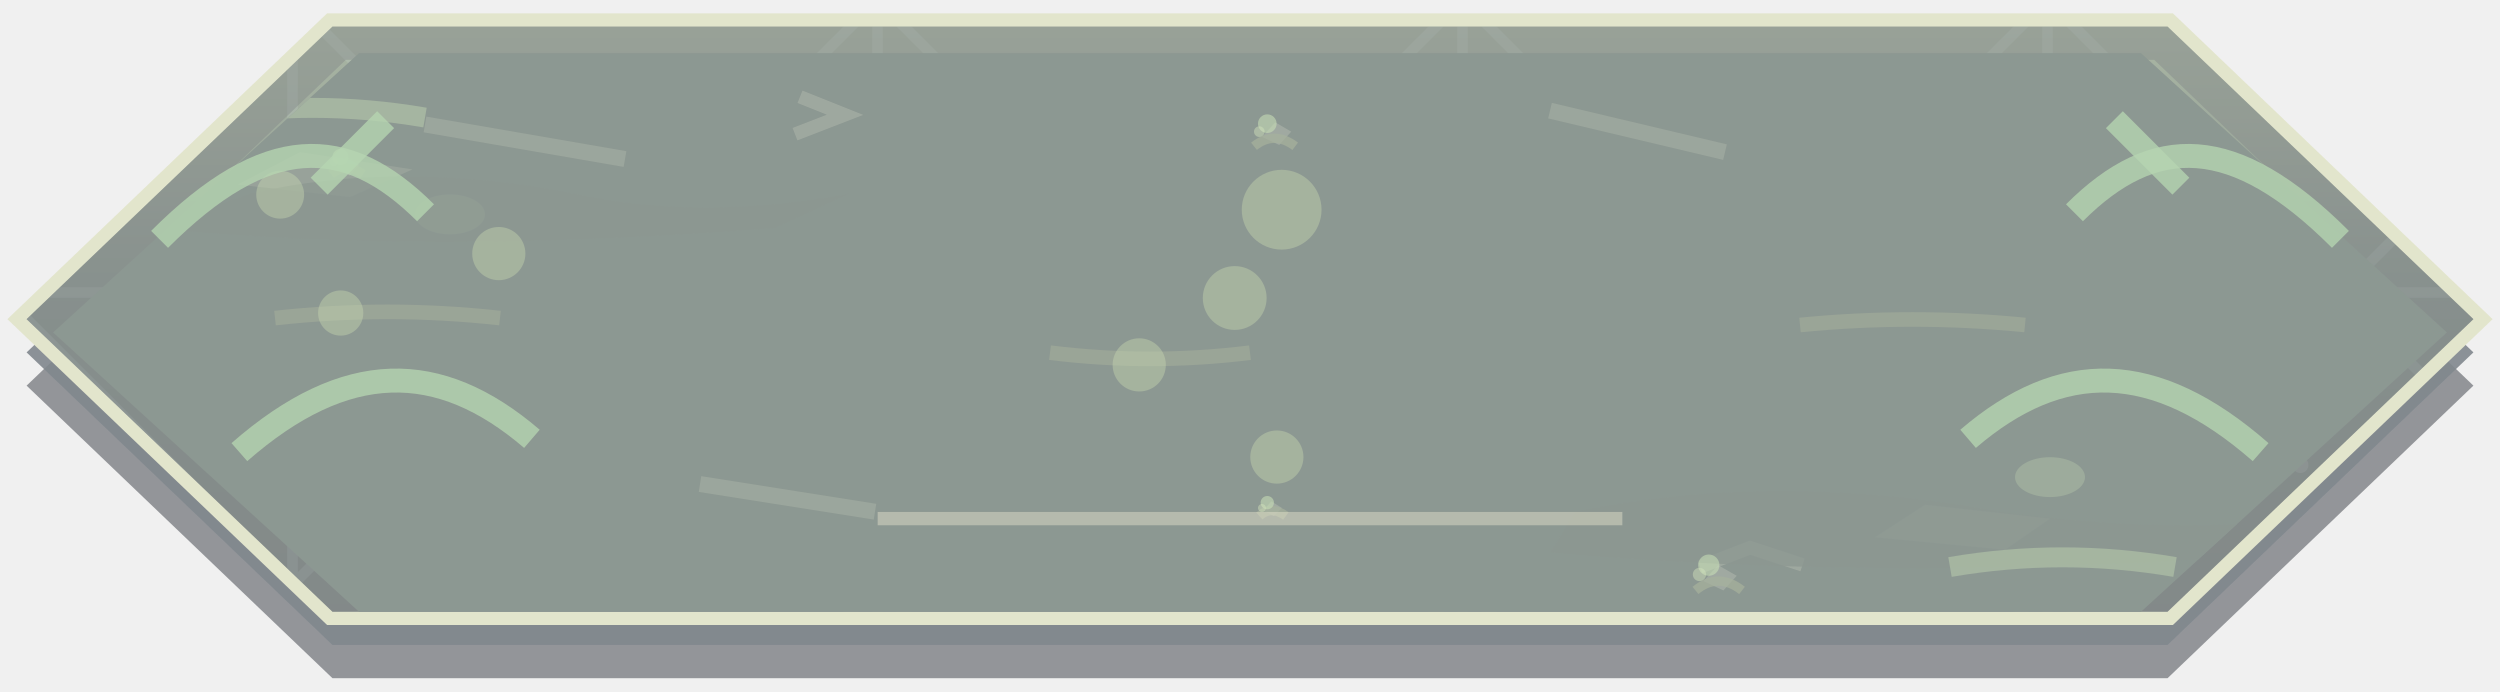
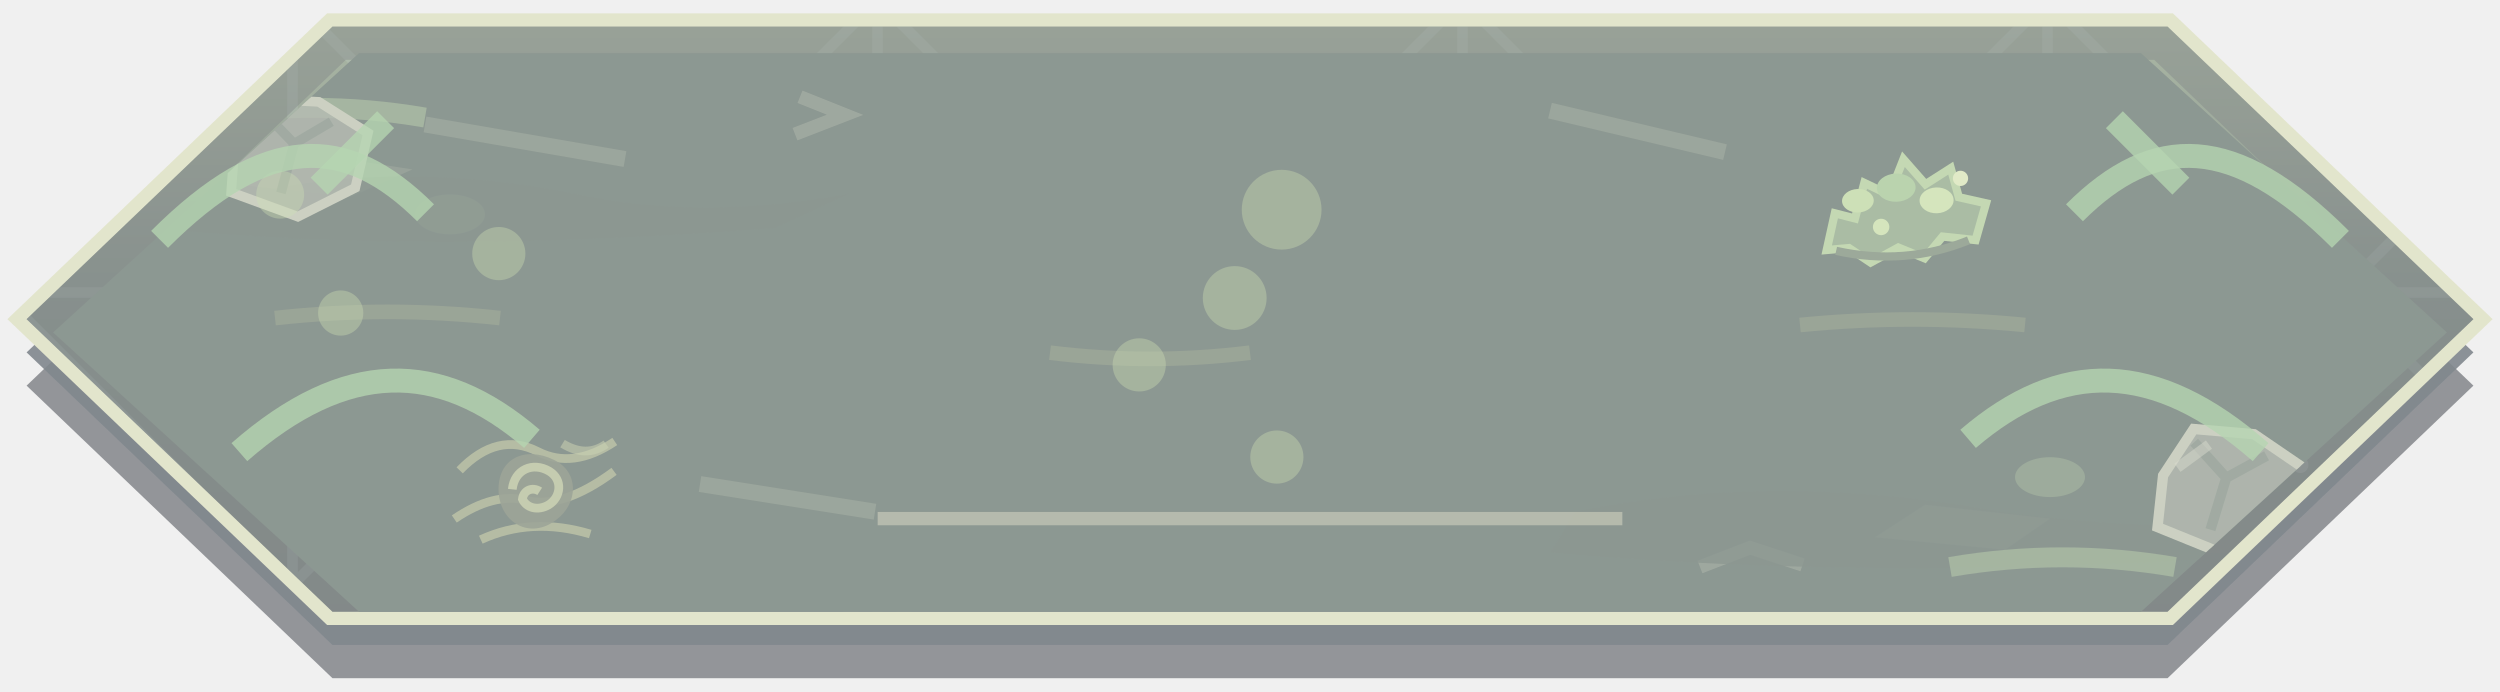
<svg xmlns="http://www.w3.org/2000/svg" width="376" height="104" viewBox="0 0 188 52" role="img" aria-label="M7 secondary-hex-button disabled" data-style="m11-enchanted-forest@0.1.0" data-geometry-shape="wide-hexagon" data-corner-radius="2" data-end-cap-depth="23">
  <defs>
    <linearGradient id="m11-secondary-hex-button-188x52-disabled-plate" x1="0" y1="0" x2="0" y2="1">
      <stop offset="0" stop-color="#5C7650" />
      <stop offset=".48" stop-color="#20382B" />
      <stop offset="1" stop-color="#13251E" />
    </linearGradient>
    <linearGradient id="m11-secondary-hex-button-188x52-disabled-primary" x1="0" y1="0" x2="0" y2="1">
      <stop offset="0" stop-color="#F1E8C8" />
      <stop offset=".45" stop-color="#66D9B2" />
      <stop offset="1" stop-color="#2A856F" />
    </linearGradient>
    <linearGradient id="m11-secondary-hex-button-188x52-disabled-energy" x1="0" y1="0" x2="1" y2="0">
      <stop offset="0" stop-color="#B8E0A5" stop-opacity="0" />
      <stop offset=".5" stop-color="#B8E0A5" stop-opacity=".86" />
      <stop offset="1" stop-color="#B8E0A5" stop-opacity="0" />
    </linearGradient>
    <pattern id="m11-secondary-hex-button-188x52-disabled-grain" width="28" height="28" patternUnits="userSpaceOnUse">
      <circle cx="5" cy="7" r=".6" fill="#FFFFFF" fill-opacity=".12" />
      <circle cx="20" cy="15" r=".45" fill="#061321" fill-opacity=".2" />
    </pattern>
    <pattern id="m11-secondary-hex-button-188x52-disabled-plate-pattern" width="44" height="44" patternUnits="userSpaceOnUse">
      <path d="M0 22H44M22 0V44M0 22L22 0 44 22 22 44Z" fill="none" stroke="#D8FBFF" stroke-opacity=".12" stroke-width=".8" />
    </pattern>
    <mask id="m11-secondary-hex-button-188x52-disabled-mask">
      <path d="M25 2H163L186 24L163 46H25L2 24Z" fill="white" />
    </mask>
  </defs>
  <g opacity="0.48">
    <g id="m11-secondary-hex-button-188x52-disabled-outer-shadow" data-layer="outer-shadow" transform="translate(0 5)">
      <path d="M25 2H163L186 24L163 46H25L2 24Z" fill="#020812" opacity=".82" />
    </g>
    <g id="m11-secondary-hex-button-188x52-disabled-connected-depth" data-layer="connected-depth" transform="translate(0 2.5)">
      <path d="M25 2H163L186 24L163 46H25L2 24Z" fill="#071522" opacity=".9" />
    </g>
    <g id="m11-secondary-hex-button-188x52-disabled-outer-frame" data-layer="outer-frame">
      <path d="M25 2H163L186 24L163 46H25L2 24Z" fill="#071421" stroke="#D4D9A6" stroke-width="2" stroke-linejoin="miter" />
    </g>
    <g id="m11-secondary-hex-button-188x52-disabled-inner-plate-fill" data-layer="inner-plate-fill">
      <path d="M25 2H163L186 24L163 46H25L2 24Z" fill="url(#m11-secondary-hex-button-188x52-disabled-plate)" />
    </g>
    <g id="m11-secondary-hex-button-188x52-disabled-surface-grain" data-layer="surface-grain" data-material-source="m8-ice-grain" mask="url(#m11-secondary-hex-button-188x52-disabled-mask)">
      <rect width="188" height="52" fill="url(#m11-secondary-hex-button-188x52-disabled-grain)" />
    </g>
    <g id="m11-secondary-hex-button-188x52-disabled-surface-pattern" data-layer="surface-pattern" data-material-source="m8-crystal-facet-pattern" mask="url(#m11-secondary-hex-button-188x52-disabled-mask)">
      <rect width="188" height="52" fill="url(#m11-secondary-hex-button-188x52-disabled-plate-pattern)" />
    </g>
    <g id="m11-secondary-hex-button-188x52-disabled-side-bevel-shade" data-layer="side-bevel-shade" mask="url(#m11-secondary-hex-button-188x52-disabled-mask)">
      <path d="M25 2H163L186 24L163 46H25L2 24Z" fill="none" stroke="#020812" stroke-opacity=".38" stroke-width="5" />
    </g>
    <g id="m11-secondary-hex-button-188x52-disabled-top-bevel-highlight" data-layer="top-bevel-highlight" mask="url(#m11-secondary-hex-button-188x52-disabled-mask)">
      <path d="M33 8H155" stroke="#FFFFFF" stroke-opacity=".55" stroke-width="3" stroke-linecap="square" />
    </g>
    <g id="m11-secondary-hex-button-188x52-disabled-cold-edge-accent" data-layer="cold-edge-accent" data-material-source="m8-cold-edge-accent" mask="url(#m11-secondary-hex-button-188x52-disabled-mask)">
      <rect x="23" y="6" width="142" height="8" fill="url(#m11-secondary-hex-button-188x52-disabled-energy)" />
    </g>
    <g id="m11-secondary-hex-button-188x52-disabled-ornament-decal" data-layer="ornament-decal" data-material-source="m7-ornament-marks" mask="url(#m11-secondary-hex-button-188x52-disabled-mask)">
      <path d="M31 39h16M141 39h16" stroke="#E6FCFF" stroke-opacity=".5" stroke-width="2" />
    </g>
    <g id="m11-secondary-hex-button-material-stack" data-layer="forest-material-stack" data-material-families="weathered-stone,dark-wood,moss-lichen">
      <path d="M27 4H161L184 25L161 46H27L4 25Z" fill="#20382B" />
    </g>
    <g id="m11-secondary-hex-button-material-detail" data-layer="forest-material-detail" data-material-channels="stone-chips,wood-grain,moss-mask" data-detail-scale="component">
      <path d="M31.96 9.36l15.04 2.6M116.56 8.32l13.16 3.12M52.64 36.4l13.16 2.08" stroke="#6B8063" stroke-width="1.2" stroke-opacity=".72" />
    </g>
    <g id="m11-secondary-hex-button-material-face-depth" data-layer="forest-material-face-depth" data-material-source="shared-face-geometry">
      <clipPath id="m11-secondary-hex-button-face-clip">
        <path d="M27 4H161L184 25L161 46H27L4 25Z" />
      </clipPath>
      <g clip-path="url(#m11-secondary-hex-button-face-clip)">
        <g data-layer="forest-weathered-stone">
          <path d="M22.56 11.44l8.46 1.3 -4.7 2.08 -8.46 -0.936ZM144.76 37.96l9.4 1.04 -3.384 2.34 -9.776 -0.936Z" fill="#7C8D70" fill-opacity=".45" />
          <path d="M60.16 7.28l3.384 1.352 -3.76 1.456M127.84 42.64l3.76 -1.456 3.948 1.3" fill="none" stroke="#9BA687" stroke-width="1" stroke-opacity=".55" />
        </g>
        <g data-layer="forest-dark-wood-grain">
          <path d="M20.68 23.92q8.46 -0.936 16.92 0M78.96 26.52q7.52 0.936 15.04 0M135.36 24.44q8.46 -0.832 16.92 0" fill="none" stroke="#72854C" stroke-width="1.1" stroke-opacity=".62" />
        </g>
        <g data-layer="forest-moss-growth-mask" fill="#9BCB78" fill-opacity=".48">
          <ellipse cx="33.84" cy="16.12" rx="2.632" ry="1.5" />
          <ellipse cx="154.16" cy="35.88" rx="2.632" ry="1.5" />
        </g>
      </g>
    </g>
    <g id="m11-secondary-hex-button-material-restraint" data-layer="forest-material-restraint" data-restraint="edge-anchored-low-opacity">
      <clipPath id="m11-secondary-hex-button-restraint-clip">
        <path d="M27 4H161L184 25L161 46H27L4 25Z" />
      </clipPath>
      <g clip-path="url(#m11-secondary-hex-button-restraint-clip)">
        <path d="M0 0H188V52H0Z" fill="#20382B" fill-opacity=".42" />
        <g data-layer="forest-moss-edge-anchor" fill="#20382B" fill-opacity=".78">
          <path d="M18.8 14.56q11.28 -2.6 24.44 0q9.4 2.08 20.68 -.01l-5.64 2.6q-26.32 2.08 -47 -.02Z" />
          <path d="M118.44 38.48q15.04 -3.12 31.96 -.01q15.04 2.08 26.32 -.03l-3.76 3.12q-30.08 2.34 -56.4 -.01Z" />
        </g>
        <path d="M15.04 8.84q8.46 -1.456 16.92 0M146.64 42.64q8.46 -1.456 16.92 0" fill="none" stroke="#9BCB78" stroke-width="1.5" stroke-opacity=".42" />
      </g>
    </g>
-     <g id="m11-secondary-hex-button-authored-material-clusters" data-layer="forest-authored-material-clusters" data-variation-seed="51731" data-cluster-count="4" data-cluster-scale="component">
+     <g id="m11-secondary-hex-button-authored-material-clusters" data-layer="forest-authored-material-clusters" data-material-families="stone,wood,moss" data-variation-seed="51731" data-cluster-count="4" data-cluster-scale="component" data-placement="component-aware">
      <clipPath id="m11-secondary-hex-button-cluster-clip">
        <path d="M27 4H161L184 25L161 46H27L4 25Z" />
      </clipPath>
      <g clip-path="url(#m11-secondary-hex-button-cluster-clip)">
-         <g data-layer="forest-authored-cluster" data-material-families="stone,wood,moss" transform="translate(96.2 10.0)">
-           <path d="M-1.3 0.3l1.0 -1.1l1.2 0.7l-0.9 1.0Z" fill="#71806A" fill-opacity=".52" />
-           <path d="M-1.9 1.0q1.5 -1.2 3.1 0" fill="none" stroke="#566D42" stroke-width="0.7" stroke-opacity=".72" />
-           <circle cx="-0.9" cy="-0.7" r="0.7" fill="#9BCB78" fill-opacity=".58" />
-           <circle cx="-1.5" cy="-0.1" r="0.4" fill="#B5D887" fill-opacity=".45" />
+         <g data-layer="forest-authored-cluster" data-cluster-kind="stone-chip" transform="translate(22.7 11.7) rotate(-4)">
+           <g data-layer="forest-stone-chip-cluster" data-material-family="stone" transform="scale(1.037)">
+             <path d="M-4.8-1.2l2.2-3.1 4.1.5 3.4 2.5-1.2 3.9-4.3 1.8-4.7-2.1Z" fill="#75816E" fill-opacity=".82" stroke="#A6AE91" stroke-width="0.70" />
+             <path d="M-2.6-3.4l2.1 2.5 2.8-1.4M-.5-.9l-1.2 3.5" fill="none" stroke="#495C4C" stroke-width="0.70" stroke-opacity=".9" />
+             <path d="M-3.8-1.7l2.2-1.5" stroke="#C0C5A9" stroke-width="0.70" stroke-opacity=".48" />
+           </g>
        </g>
-         <g data-layer="forest-authored-cluster" data-material-families="stone,wood,moss" transform="translate(26.3 12.3)">
-           <path d="M-1.0 0.3l0.8 -0.8l0.9 0.6l-0.7 0.8Z" fill="#71806A" fill-opacity=".52" />
-           <path d="M-1.4 0.8q1.1 -0.9 2.4 0" fill="none" stroke="#566D42" stroke-width="0.7" stroke-opacity=".72" />
-           <circle cx="-0.7" cy="-0.5" r="0.6" fill="#9BCB78" fill-opacity=".58" />
-           <circle cx="-1.2" cy="-0.1" r="0.3" fill="#B5D887" fill-opacity=".45" />
+         <g data-layer="forest-authored-cluster" data-cluster-kind="wood-knot" transform="translate(40.2 36.3) rotate(-1)">
+           <g data-layer="forest-wood-knot-cluster" data-material-family="wood" transform="scale(0.936)">
+             <path d="M-6.5 2.8q3.2-2.1 5.8-1.4 2.9.8 7.1-2.2M-6-1.1q3.1-3.1 6.3-1.4 2.8 1.5 6.2-.7M-4.4 4.5q4.1-1.8 8.8-.3" fill="none" stroke="#7F8D57" stroke-width="0.70" stroke-opacity=".9" />
+             <path d="M-2.9.7c-.1-2.7 2.2-3.7 4.5-2.5 2 1 1.9 3.5.1 4.8-2.1 1.6-4.5.2-4.6-2.3Z" fill="#435238" fill-opacity=".9" />
+             <path d="M-1.8.5c.2-1.6 1.7-2.2 3-1.4 1.1.7.9 2.1-.1 2.7-.9.5-1.8.2-2.1-.5.1-.7.8-1 1.4-.6" fill="none" stroke="#A0AE70" stroke-width="0.70" stroke-opacity=".9" />
+             <path d="M2.3-3.1q1.9 1.2 3.5.1" fill="none" stroke="#A0AE70" stroke-width="0.70" stroke-opacity=".55" />
+           </g>
        </g>
-         <g data-layer="forest-authored-cluster" data-material-families="stone,wood,moss" transform="translate(95.9 38.2)">
-           <path d="M-0.9 0.2l0.6 -0.7l0.8 0.5l-0.6 0.6Z" fill="#71806A" fill-opacity=".52" />
-           <path d="M-1.2 0.6q0.9 -0.8 2.0 0" fill="none" stroke="#566D42" stroke-width="0.7" stroke-opacity=".72" />
-           <circle cx="-0.6" cy="-0.4" r="0.5" fill="#9BCB78" fill-opacity=".58" />
-           <circle cx="-1.0" cy="-0.0" r="0.3" fill="#B5D887" fill-opacity=".45" />
+         <g data-layer="forest-authored-cluster" data-cluster-kind="moss-lichen" transform="translate(143.0 15.6) rotate(-2)">
+           <g data-layer="forest-moss-lichen-cluster" data-material-family="moss" transform="scale(0.883)">
+             <path d="M-6.5 3.4l.8-3.1 1.7.5.9-3 2.1 1.1 1.3-3 1.8 2.2 2.2-1.3.6 2.5 2.3.6-1 3.1-2.8-.4-1.6 1.8-2.2-1-2.4 1.2-1.8-1.3Z" fill="#668E58" fill-opacity=".88" stroke="#94BF70" stroke-width="0.70" />
+             <ellipse cx="-3.7" cy="-.7" rx="1.35" ry="1" fill="#A8CF79" />
+             <ellipse cx="-.4" cy="-1.7" rx="1.65" ry="1.2" fill="#7FB467" />
+             <ellipse cx="3" cy="-.5" rx="1.45" ry="1.1" fill="#B7D985" />
+             <circle cx="5.1" cy="-2.3" r=".65" fill="#D0E39A" />
+             <circle cx="-1.8" cy="1.6" r=".7" fill="#B8D986" />
+             <path d="M-5.7 3.5q5.8 1.5 11.3-.5" fill="none" stroke="#405B3C" stroke-width="0.70" />
+           </g>
        </g>
-         <g data-layer="forest-authored-cluster" data-material-families="stone,wood,moss" transform="translate(129.6 43.3)">
-           <path d="M-1.5 0.4l1.1 -1.2l1.4 0.8l-1.0 1.1Z" fill="#71806A" fill-opacity=".52" />
-           <path d="M-2.1 1.1q1.7 -1.4 3.5 0" fill="none" stroke="#566D42" stroke-width="0.7" stroke-opacity=".72" />
-           <circle cx="-1.1" cy="-0.8" r="0.8" fill="#9BCB78" fill-opacity=".58" />
-           <circle cx="-1.8" cy="-0.1" r="0.5" fill="#B5D887" fill-opacity=".45" />
+         <g data-layer="forest-authored-cluster" data-cluster-kind="stone-chip" transform="translate(168.0 36.9) rotate(-2)">
+           <g data-layer="forest-stone-chip-cluster" data-material-family="stone" transform="scale(1.103)">
+             <path d="M-4.8-1.2l2.2-3.1 4.1.5 3.4 2.5-1.2 3.9-4.3 1.8-4.7-2.1Z" fill="#75816E" fill-opacity=".82" stroke="#A6AE91" stroke-width="0.70" />
+             <path d="M-2.6-3.4l2.1 2.5 2.8-1.4M-.5-.9l-1.2 3.5" fill="none" stroke="#495C4C" stroke-width="0.70" stroke-opacity=".9" />
+             <path d="M-3.8-1.7l2.2-1.5" stroke="#C0C5A9" stroke-width="0.70" stroke-opacity=".48" />
+           </g>
        </g>
      </g>
    </g>
    <g id="m11-secondary-hex-button-moss-variation" data-layer="forest-variation" data-variation-seed="51731" data-variation-baseline="false" fill="#A6CC72" fill-opacity=".38">
      <circle cx="96.38" cy="15.77" r="3.0" />
      <circle cx="92.85" cy="22.41" r="2.4" />
      <circle cx="21.07" cy="14.64" r="1.8" />
      <circle cx="37.51" cy="19.07" r="2.0" />
      <circle cx="85.67" cy="27.44" r="2.0" />
      <circle cx="96.02" cy="34.37" r="2.0" />
      <circle cx="25.62" cy="23.54" r="1.7" />
    </g>
    <g id="m11-secondary-hex-button-leaf-vine-ornament" data-layer="forest-ornament" data-ornament="leaf-vine" data-ornament-count="4" fill="none" stroke="#76B86D" stroke-opacity=".78" stroke-width="1.8">
      <path d="M12 18c8-8 14-8 20-2M176 18c-8-8-14-8-20-2M18 34c8-7 15-7 22-1M170 34c-8-7-15-7-22-1" />
      <path d="M24 14l5-5M164 14l-5-5" />
    </g>
    <g id="m11-secondary-hex-button-parchment-typography" data-layer="forest-typography" data-typography-preset="m11-parchment-sage-action" data-semantic-text="required">
      <path d="M66 39h56" stroke="#EDE3B4" stroke-opacity=".42" />
    </g>
    <g id="m11-enchanted-forest-secondary-hex-button-content" data-layer="content" data-slot="editable-secondary-hex-button-content" data-safe-x="37" data-safe-y="8" data-safe-width="114" data-safe-height="34" />
  </g>
</svg>
